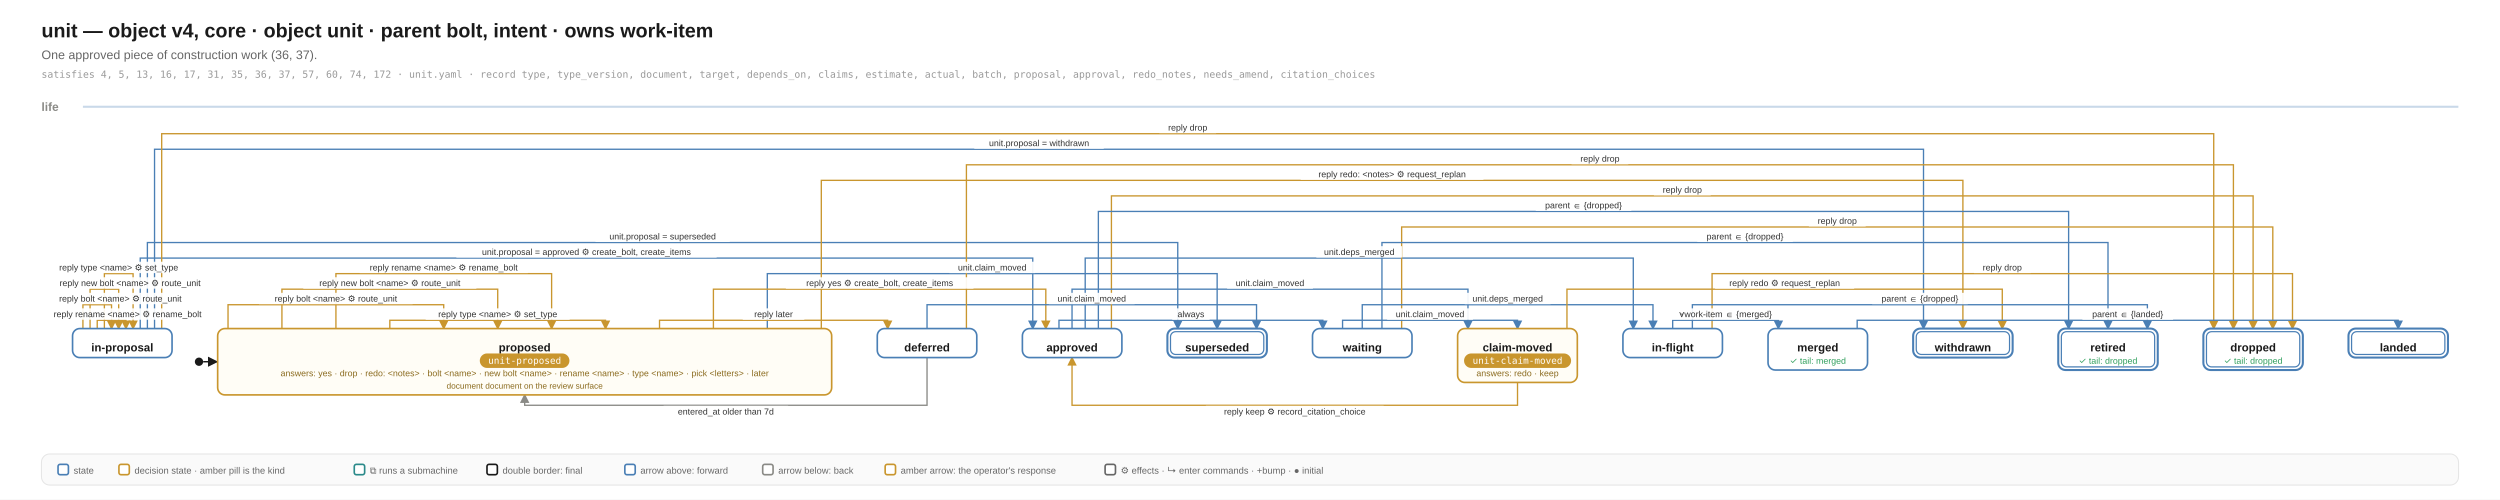
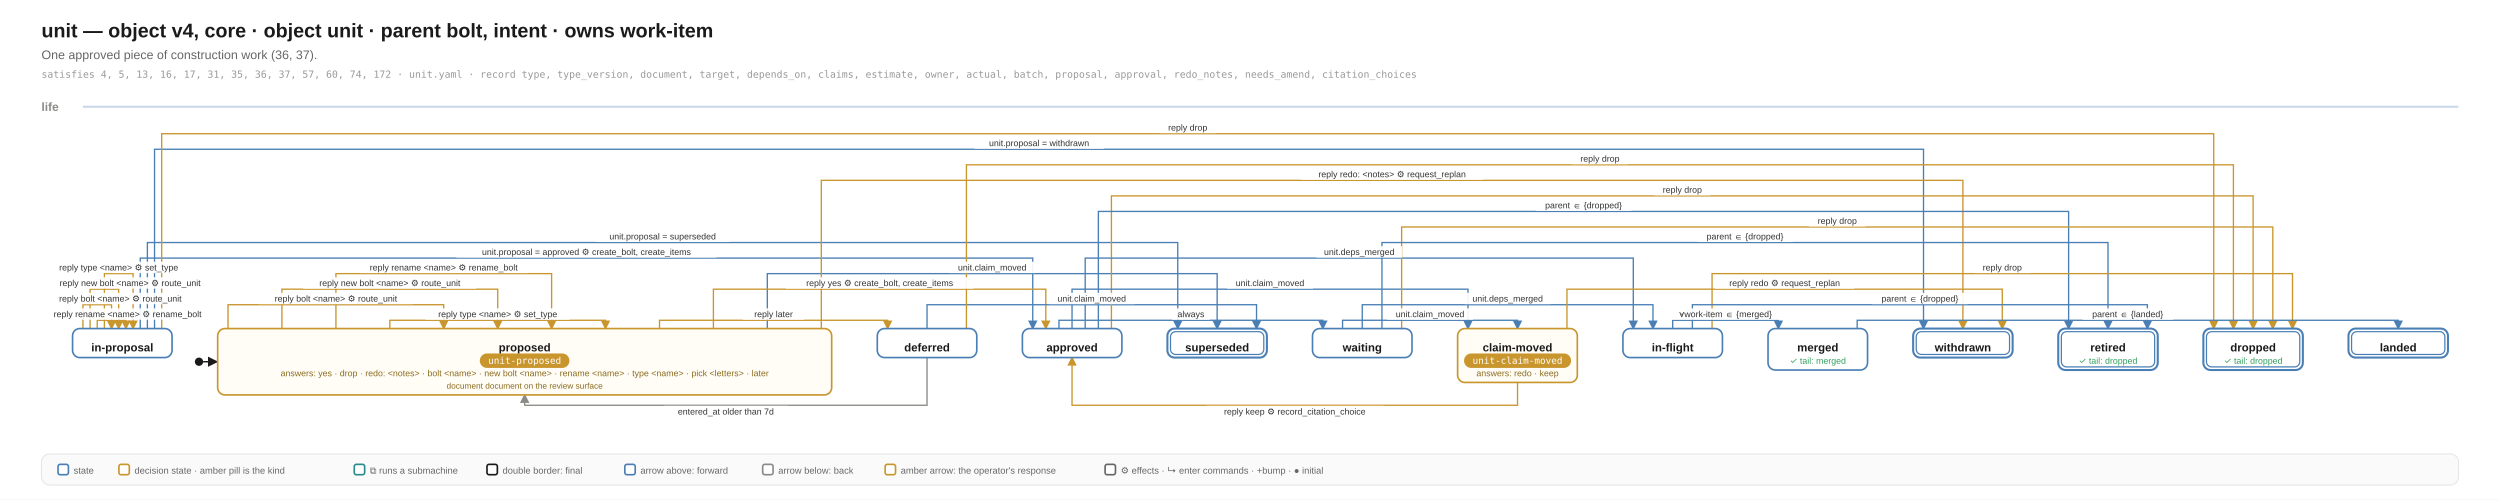
<svg xmlns="http://www.w3.org/2000/svg" width="2412" height="482" viewBox="0 0 2412 482" font-family="-apple-system, 'Helvetica Neue', Arial, sans-serif">
  <defs>
    <marker id="mB" viewBox="0 0 10 10" refX="8.5" refY="5" markerWidth="7" markerHeight="7" orient="auto-start-reverse">
      <path d="M0 0L10 5L0 10z" fill="#4a7fb5" />
    </marker>
    <marker id="mT" viewBox="0 0 10 10" refX="8.5" refY="5" markerWidth="7" markerHeight="7" orient="auto-start-reverse">
      <path d="M0 0L10 5L0 10z" fill="#2b8a8a" />
    </marker>
    <marker id="mG" viewBox="0 0 10 10" refX="8.5" refY="5" markerWidth="7" markerHeight="7" orient="auto-start-reverse">
      <path d="M0 0L10 5L0 10z" fill="#8a8a86" />
    </marker>
    <marker id="mA" viewBox="0 0 10 10" refX="8.5" refY="5" markerWidth="7" markerHeight="7" orient="auto-start-reverse">
      <path d="M0 0L10 5L0 10z" fill="#c9962e" />
    </marker>
    <marker id="mI" viewBox="0 0 10 10" refX="8.5" refY="5" markerWidth="7" markerHeight="7" orient="auto-start-reverse">
      <path d="M0 0L10 5L0 10z" fill="#1a1a1a" />
    </marker>
  </defs>
  <rect width="2412" height="482" fill="#fff" />
  <text x="40" y="36" font-size="19" font-weight="700" fill="#1a1a1a">unit — object v4, core · object unit · parent bolt, intent · owns work-item</text>
  <text x="40" y="57" font-size="12" fill="#666">One approved piece of construction work (36, 37).</text>
-   <text x="40" y="75" font-size="9.5" font-family="monospace" fill="#999">satisfies 4, 5, 13, 16, 17, 31, 35, 36, 37, 57, 60, 74, 172 · unit.yaml · record type, type_version, document, target, depends_on, claims, estimate, actual, batch, proposal, approval, redo_notes, needs_amend, citation_choices</text>
+   <text x="40" y="75" font-size="9.5" font-family="monospace" fill="#999">satisfies 4, 5, 13, 16, 17, 31, 35, 36, 37, 57, 60, 74, 172 · unit.yaml · record type, type_version, document, target, depends_on, claims, estimate, owner, actual, batch, proposal, approval, redo_notes, needs_amend, citation_choices</text>
  <text x="40" y="107" font-size="11.5" font-weight="700" fill="#8a8a86">life</text>
  <line x1="80" y1="103" x2="2371.85" y2="103" stroke="#4a7fb5" stroke-width="2" opacity="0.3" />
  <circle cx="192.0" cy="349.0" r="4" fill="#1a1a1a" />
  <line x1="196.0" y1="349.0" x2="209.0" y2="349.0" stroke="#1a1a1a" stroke-width="1.4" marker-end="url(#mI)" />
  <path d="M135.3,317.0 V249.0 H996.4 V317.0" fill="none" stroke="#4a7fb5" stroke-width="1.3" marker-end="url(#mB)" />
  <path d="M149.1,317.0 V144.0 H1855.8 V317.0" fill="none" stroke="#4a7fb5" stroke-width="1.3" marker-end="url(#mB)" />
  <path d="M142.2,317.0 V234.0 H1136.3 V317.0" fill="none" stroke="#4a7fb5" stroke-width="1.3" marker-end="url(#mB)" />
  <path d="M80.0,317.0 V294.0 H107.6 V317.0" fill="none" stroke="#c9962e" stroke-width="1.3" marker-end="url(#mA)" />
  <path d="M86.9,317.0 V279.0 H114.5 V317.0" fill="none" stroke="#c9962e" stroke-width="1.3" marker-end="url(#mA)" />
  <path d="M93.8,317.0 V309.0 H121.5 V317.0" fill="none" stroke="#c9962e" stroke-width="1.3" marker-end="url(#mA)" />
  <path d="M100.7,317.0 V264.0 H128.4 V317.0" fill="none" stroke="#c9962e" stroke-width="1.3" marker-end="url(#mA)" />
  <path d="M156.0,317.0 V129.0 H2135.8 V317.0" fill="none" stroke="#c9962e" stroke-width="1.3" marker-end="url(#mA)" />
  <path d="M740.3,317.0 V264.0 H1174.3 V317.0" fill="none" stroke="#4a7fb5" stroke-width="1.3" marker-end="url(#mB)" />
  <path d="M220.0,317.0 V294.0 H428.1 V317.0" fill="none" stroke="#c9962e" stroke-width="1.3" marker-end="url(#mA)" />
  <path d="M272.0,317.0 V279.0 H480.2 V317.0" fill="none" stroke="#c9962e" stroke-width="1.3" marker-end="url(#mA)" />
  <path d="M324.1,317.0 V264.0 H532.2 V317.0" fill="none" stroke="#c9962e" stroke-width="1.3" marker-end="url(#mA)" />
  <path d="M376.1,317.0 V309.0 H584.2 V317.0" fill="none" stroke="#c9962e" stroke-width="1.3" marker-end="url(#mA)" />
  <path d="M688.3,317.0 V279.0 H1009.0 V317.0" fill="none" stroke="#c9962e" stroke-width="1.3" marker-end="url(#mA)" />
  <path d="M792.4,317.0 V174.0 H1893.8 V317.0" fill="none" stroke="#c9962e" stroke-width="1.3" marker-end="url(#mA)" />
  <path d="M636.3,317.0 V309.0 H856.4 V317.0" fill="none" stroke="#c9962e" stroke-width="1.3" marker-end="url(#mA)" />
  <path d="M894.4,317.0 V294.0 H1212.3 V317.0" fill="none" stroke="#4a7fb5" stroke-width="1.3" marker-end="url(#mB)" />
  <path d="M894.4,345.0 V391.0 H506.2 V381.0" fill="none" stroke="#8a8a86" stroke-width="1.3" marker-end="url(#mG)" />
  <path d="M932.4,317.0 V159.0 H2154.8 V317.0" fill="none" stroke="#c9962e" stroke-width="1.3" marker-end="url(#mA)" />
  <path d="M1072.3,317.0 V189.0 H2173.8 V317.0" fill="none" stroke="#c9962e" stroke-width="1.3" marker-end="url(#mA)" />
  <path d="M1034.3,317.0 V279.0 H1416.3 V317.0" fill="none" stroke="#4a7fb5" stroke-width="1.3" marker-end="url(#mB)" />
  <path d="M1059.7,317.0 V204.0 H1995.8 V317.0" fill="none" stroke="#4a7fb5" stroke-width="1.3" marker-end="url(#mB)" />
  <path d="M1047.0,317.0 V249.0 H1575.8 V317.0" fill="none" stroke="#4a7fb5" stroke-width="1.3" marker-end="url(#mB)" />
  <path d="M1021.7,317.0 V309.0 H1276.3 V317.0" fill="none" stroke="#4a7fb5" stroke-width="1.3" marker-end="url(#mB)" />
  <path d="M1352.3,317.0 V219.0 H2192.8 V317.0" fill="none" stroke="#c9962e" stroke-width="1.3" marker-end="url(#mA)" />
  <path d="M1295.3,317.0 V309.0 H1464.1 V317.0" fill="none" stroke="#4a7fb5" stroke-width="1.3" marker-end="url(#mB)" />
  <path d="M1333.3,317.0 V234.0 H2033.8 V317.0" fill="none" stroke="#4a7fb5" stroke-width="1.3" marker-end="url(#mB)" />
  <path d="M1314.3,317.0 V294.0 H1594.8 V317.0" fill="none" stroke="#4a7fb5" stroke-width="1.3" marker-end="url(#mB)" />
  <path d="M1511.8,317.0 V279.0 H1931.8 V317.0" fill="none" stroke="#c9962e" stroke-width="1.3" marker-end="url(#mA)" />
  <path d="M1464.1,369.0 V391.0 H1034.3 V345.0" fill="none" stroke="#c9962e" stroke-width="1.3" marker-end="url(#mA)" />
  <path d="M1651.8,317.0 V264.0 H2211.8 V317.0" fill="none" stroke="#c9962e" stroke-width="1.3" marker-end="url(#mA)" />
  <path d="M1632.8,317.0 V294.0 H2071.8 V317.0" fill="none" stroke="#4a7fb5" stroke-width="1.3" marker-end="url(#mB)" />
  <path d="M1613.8,317.0 V309.0 H1715.8 V317.0" fill="none" stroke="#4a7fb5" stroke-width="1.3" marker-end="url(#mB)" />
  <path d="M1791.8,317.0 V309.0 H2313.8 V317.0" fill="none" stroke="#4a7fb5" stroke-width="1.3" marker-end="url(#mB)" />
  <rect x="70.0" y="317.0" width="96.0" height="28.0" rx="7" fill="#fff" stroke="#4a7fb5" stroke-width="1.6" />
  <text x="118.0" y="339.0" font-size="11" fill="#1a1a1a" text-anchor="middle" font-weight="700">in-proposal</text>
  <rect x="210.0" y="317.0" width="592.4" height="64.0" rx="7" fill="#fffdf6" stroke="#c9962e" stroke-width="1.6" />
  <text x="506.2" y="339.0" font-size="11" fill="#1a1a1a" text-anchor="middle" font-weight="700">proposed</text>
  <rect x="462.9" y="341.0" width="86.5" height="14" rx="7" fill="#c9962e" />
  <text x="506.2" y="351.0" font-size="9" font-family="monospace" fill="#fff" text-anchor="middle">unit-proposed</text>
  <text x="506.2" y="363.0" font-size="8.5" fill="#8a6a1d" text-anchor="middle">answers: yes · drop · redo: &lt;notes&gt; · bolt &lt;name&gt; · new bolt &lt;name&gt; · rename &lt;name&gt; · type &lt;name&gt; · pick &lt;letters&gt; · later</text>
  <text x="506.2" y="375.0" font-size="8" fill="#8a6a1d" text-anchor="middle">document document on the review surface</text>
  <rect x="846.4" y="317.0" width="96.0" height="28.0" rx="7" fill="#fff" stroke="#4a7fb5" stroke-width="1.6" />
  <text x="894.4" y="339.0" font-size="11" fill="#1a1a1a" text-anchor="middle" font-weight="700">deferred</text>
  <rect x="986.4" y="317.0" width="96.0" height="28.0" rx="7" fill="#fff" stroke="#4a7fb5" stroke-width="1.6" />
  <text x="1034.3" y="339.0" font-size="11" fill="#1a1a1a" text-anchor="middle" font-weight="700">approved</text>
  <rect x="1126.3" y="317.0" width="96.0" height="28.0" rx="7" fill="#fff" stroke="#4a7fb5" stroke-width="2" />
  <rect x="1129.3" y="320.0" width="90.0" height="22.0" rx="5" fill="none" stroke="#4a7fb5" stroke-width="1.2" />
  <text x="1174.3" y="339.0" font-size="11" fill="#1a1a1a" text-anchor="middle" font-weight="700">superseded</text>
  <rect x="1266.3" y="317.0" width="96.0" height="28.0" rx="7" fill="#fff" stroke="#4a7fb5" stroke-width="1.6" />
  <text x="1314.3" y="339.0" font-size="11" fill="#1a1a1a" text-anchor="middle" font-weight="700">waiting</text>
  <rect x="1406.3" y="317.0" width="115.5" height="52.0" rx="7" fill="#fffdf6" stroke="#c9962e" stroke-width="1.6" />
  <text x="1464.1" y="339.0" font-size="11" fill="#1a1a1a" text-anchor="middle" font-weight="700">claim-moved</text>
  <rect x="1412.5" y="341.0" width="103.3" height="14" rx="7" fill="#c9962e" />
  <text x="1464.1" y="351.0" font-size="9" font-family="monospace" fill="#fff" text-anchor="middle">unit-claim-moved</text>
  <text x="1464.1" y="363.0" font-size="8.5" fill="#8a6a1d" text-anchor="middle">answers: redo · keep</text>
  <rect x="1565.8" y="317.0" width="96.0" height="28.0" rx="7" fill="#fff" stroke="#4a7fb5" stroke-width="1.6" />
  <text x="1613.8" y="339.0" font-size="11" fill="#1a1a1a" text-anchor="middle" font-weight="700">in-flight</text>
  <rect x="1705.8" y="317.0" width="96.0" height="40.0" rx="7" fill="#fff" stroke="#4a7fb5" stroke-width="1.6" />
  <text x="1753.8" y="339.0" font-size="11" fill="#1a1a1a" text-anchor="middle" font-weight="700">merged</text>
  <text x="1753.8" y="351.0" font-size="8.5" fill="#2e9e5b" text-anchor="middle">✓ tail: merged</text>
  <rect x="1845.8" y="317.0" width="96.0" height="28.0" rx="7" fill="#fff" stroke="#4a7fb5" stroke-width="2" />
  <rect x="1848.8" y="320.0" width="90.0" height="22.0" rx="5" fill="none" stroke="#4a7fb5" stroke-width="1.2" />
  <text x="1893.8" y="339.0" font-size="11" fill="#1a1a1a" text-anchor="middle" font-weight="700">withdrawn</text>
  <rect x="1985.8" y="317.0" width="96.0" height="40.0" rx="7" fill="#fff" stroke="#4a7fb5" stroke-width="2" />
  <rect x="1988.8" y="320.0" width="90.0" height="34.0" rx="5" fill="none" stroke="#4a7fb5" stroke-width="1.2" />
  <text x="2033.8" y="339.0" font-size="11" fill="#1a1a1a" text-anchor="middle" font-weight="700">retired</text>
  <text x="2033.8" y="351.0" font-size="8.5" fill="#2e9e5b" text-anchor="middle">✓ tail: dropped</text>
  <rect x="2125.8" y="317.0" width="96.0" height="40.0" rx="7" fill="#fff" stroke="#4a7fb5" stroke-width="2" />
  <rect x="2128.8" y="320.0" width="90.0" height="34.0" rx="5" fill="none" stroke="#4a7fb5" stroke-width="1.2" />
  <text x="2173.8" y="339.0" font-size="11" fill="#1a1a1a" text-anchor="middle" font-weight="700">dropped</text>
  <text x="2173.8" y="351.0" font-size="8.5" fill="#2e9e5b" text-anchor="middle">✓ tail: dropped</text>
  <rect x="2265.8" y="317.0" width="96.0" height="28.0" rx="7" fill="#fff" stroke="#4a7fb5" stroke-width="2" />
  <rect x="2268.8" y="320.0" width="90.0" height="22.0" rx="5" fill="none" stroke="#4a7fb5" stroke-width="1.2" />
  <text x="2313.8" y="339.0" font-size="11" fill="#1a1a1a" text-anchor="middle" font-weight="700">landed</text>
  <rect x="440.3" y="237.5" width="251.1" height="11" fill="#fff" opacity="0.92" />
  <text x="565.8" y="246.0" font-size="8.5" fill="#333" text-anchor="middle">unit.proposal = approved ⚙ create_bolt, create_items</text>
  <rect x="940.0" y="132.5" width="124.9" height="11" fill="#fff" opacity="0.92" />
  <text x="1002.5" y="141.0" font-size="8.5" fill="#333" text-anchor="middle">unit.proposal = withdrawn</text>
  <rect x="574.5" y="222.5" width="129.6" height="11" fill="#fff" opacity="0.92" />
  <text x="639.3" y="231.0" font-size="8.5" fill="#333" text-anchor="middle">unit.proposal = superseded</text>
  <rect x="42.0" y="282.5" width="148.2" height="11" fill="#fff" opacity="0.92" />
  <text x="116.1" y="291.0" font-size="8.5" fill="#333" text-anchor="middle">reply bolt &lt;name&gt; ⚙ route_unit</text>
  <rect x="42.0" y="267.5" width="167.0" height="11" fill="#fff" opacity="0.92" />
  <text x="125.5" y="276.0" font-size="8.5" fill="#333" text-anchor="middle">reply new bolt &lt;name&gt; ⚙ route_unit</text>
  <rect x="42.0" y="297.5" width="162.3" height="11" fill="#fff" opacity="0.92" />
  <text x="123.1" y="306.0" font-size="8.5" fill="#333" text-anchor="middle">reply rename &lt;name&gt; ⚙ rename_bolt</text>
  <rect x="45.1" y="252.5" width="138.9" height="11" fill="#fff" opacity="0.92" />
  <text x="114.5" y="261.0" font-size="8.5" fill="#333" text-anchor="middle">reply type &lt;name&gt; ⚙ set_type</text>
  <rect x="1118.5" y="117.5" width="54.8" height="11" fill="#fff" opacity="0.92" />
  <text x="1145.9" y="126.0" font-size="8.5" fill="#333" text-anchor="middle">reply drop</text>
  <rect x="915.9" y="252.5" width="82.8" height="11" fill="#fff" opacity="0.92" />
  <text x="957.3" y="261.0" font-size="8.5" fill="#333" text-anchor="middle">unit.claim_moved</text>
  <rect x="249.9" y="282.5" width="148.2" height="11" fill="#fff" opacity="0.92" />
  <text x="324.1" y="291.0" font-size="8.5" fill="#333" text-anchor="middle">reply bolt &lt;name&gt; ⚙ route_unit</text>
  <rect x="292.6" y="267.5" width="167.0" height="11" fill="#fff" opacity="0.92" />
  <text x="376.1" y="276.0" font-size="8.5" fill="#333" text-anchor="middle">reply new bolt &lt;name&gt; ⚙ route_unit</text>
  <rect x="347.0" y="252.5" width="162.3" height="11" fill="#fff" opacity="0.92" />
  <text x="428.1" y="261.0" font-size="8.5" fill="#333" text-anchor="middle">reply rename &lt;name&gt; ⚙ rename_bolt</text>
  <rect x="410.7" y="297.5" width="138.9" height="11" fill="#fff" opacity="0.92" />
  <text x="480.2" y="306.0" font-size="8.5" fill="#333" text-anchor="middle">reply type &lt;name&gt; ⚙ set_type</text>
  <rect x="758.2" y="267.5" width="181.0" height="11" fill="#fff" opacity="0.92" />
  <text x="848.7" y="276.0" font-size="8.5" fill="#333" text-anchor="middle">reply yes ⚙ create_bolt, create_items</text>
  <rect x="1254.9" y="162.5" width="176.3" height="11" fill="#fff" opacity="0.92" />
  <text x="1343.1" y="171.0" font-size="8.5" fill="#333" text-anchor="middle">reply redo: &lt;notes&gt; ⚙ request_replan</text>
  <rect x="716.6" y="297.5" width="59.4" height="11" fill="#fff" opacity="0.92" />
  <text x="746.3" y="306.0" font-size="8.5" fill="#333" text-anchor="middle">reply later</text>
  <rect x="1011.9" y="282.5" width="82.8" height="11" fill="#fff" opacity="0.92" />
  <text x="1053.3" y="291.0" font-size="8.5" fill="#333" text-anchor="middle">unit.claim_moved</text>
  <rect x="640.2" y="391.5" width="120.2" height="11" fill="#fff" opacity="0.92" />
  <text x="700.3" y="400.0" font-size="8.5" fill="#333" text-anchor="middle">entered_at older than 7d</text>
  <rect x="1516.2" y="147.5" width="54.8" height="11" fill="#fff" opacity="0.92" />
  <text x="1543.6" y="156.0" font-size="8.5" fill="#333" text-anchor="middle">reply drop</text>
  <rect x="1595.7" y="177.5" width="54.8" height="11" fill="#fff" opacity="0.92" />
  <text x="1623.1" y="186.0" font-size="8.5" fill="#333" text-anchor="middle">reply drop</text>
  <rect x="1183.9" y="267.5" width="82.8" height="11" fill="#fff" opacity="0.92" />
  <text x="1225.3" y="276.0" font-size="8.5" fill="#333" text-anchor="middle">unit.claim_moved</text>
  <rect x="1481.7" y="192.5" width="92.2" height="11" fill="#fff" opacity="0.92" />
  <text x="1527.8" y="201.0" font-size="8.5" fill="#333" text-anchor="middle">parent ∈ {dropped}</text>
  <rect x="1270.0" y="237.5" width="82.8" height="11" fill="#fff" opacity="0.92" />
  <text x="1311.4" y="246.0" font-size="8.5" fill="#333" text-anchor="middle">unit.deps_merged</text>
  <rect x="1131.0" y="297.5" width="36.0" height="11" fill="#fff" opacity="0.92" />
  <text x="1149.0" y="306.0" font-size="8.5" fill="#333" text-anchor="middle">always</text>
  <rect x="1745.2" y="207.5" width="54.8" height="11" fill="#fff" opacity="0.92" />
  <text x="1772.6" y="216.0" font-size="8.5" fill="#333" text-anchor="middle">reply drop</text>
  <rect x="1338.3" y="297.5" width="82.8" height="11" fill="#fff" opacity="0.92" />
  <text x="1379.7" y="306.0" font-size="8.5" fill="#333" text-anchor="middle">unit.claim_moved</text>
  <rect x="1637.5" y="222.5" width="92.2" height="11" fill="#fff" opacity="0.92" />
  <text x="1683.6" y="231.0" font-size="8.5" fill="#333" text-anchor="middle">parent ∈ {dropped}</text>
  <rect x="1413.2" y="282.5" width="82.8" height="11" fill="#fff" opacity="0.92" />
  <text x="1454.6" y="291.0" font-size="8.5" fill="#333" text-anchor="middle">unit.deps_merged</text>
  <rect x="1654.7" y="267.5" width="134.2" height="11" fill="#fff" opacity="0.92" />
  <text x="1721.8" y="276.0" font-size="8.5" fill="#333" text-anchor="middle">reply redo ⚙ request_replan</text>
  <rect x="1163.4" y="391.5" width="171.6" height="11" fill="#fff" opacity="0.92" />
  <text x="1249.2" y="400.0" font-size="8.5" fill="#333" text-anchor="middle">reply keep ⚙ record_citation_choice</text>
  <rect x="1904.5" y="252.5" width="54.8" height="11" fill="#fff" opacity="0.92" />
  <text x="1931.8" y="261.0" font-size="8.5" fill="#333" text-anchor="middle">reply drop</text>
  <rect x="1806.3" y="282.5" width="92.2" height="11" fill="#fff" opacity="0.92" />
  <text x="1852.3" y="291.0" font-size="8.5" fill="#333" text-anchor="middle">parent ∈ {dropped}</text>
  <rect x="1611.8" y="297.5" width="106.2" height="11" fill="#fff" opacity="0.92" />
  <text x="1664.8" y="306.0" font-size="8.5" fill="#333" text-anchor="middle">∀work-item ∈ {merged}</text>
  <rect x="2009.1" y="297.5" width="87.5" height="11" fill="#fff" opacity="0.92" />
  <text x="2052.8" y="306.0" font-size="8.5" fill="#333" text-anchor="middle">parent ∈ {landed}</text>
  <rect x="40" y="438" width="2332" height="30" rx="8" fill="#fafafa" stroke="#e5e5e5" />
  <rect x="56" y="448" width="10" height="10" rx="2" fill="#fff" stroke="#4a7fb5" stroke-width="1.6" />
  <text x="71" y="457" font-size="9" fill="#666">state</text>
  <rect x="114.75" y="448" width="10" height="10" rx="2" fill="#fff" stroke="#c9962e" stroke-width="1.6" />
  <text x="129.75" y="457" font-size="9" fill="#666">decision state · amber pill is the kind</text>
  <rect x="341.8" y="448" width="10" height="10" rx="2" fill="#fff" stroke="#2b8a8a" stroke-width="1.6" />
  <text x="356.8" y="457" font-size="9" fill="#666">⧉ runs a submachine</text>
  <rect x="469.85" y="448" width="10" height="10" rx="2" fill="#fff" stroke="#1a1a1a" stroke-width="1.6" />
  <text x="484.85" y="457" font-size="9" fill="#666">double border: final</text>
  <rect x="602.85" y="448" width="10" height="10" rx="2" fill="#fff" stroke="#4a7fb5" stroke-width="1.6" />
  <text x="617.85" y="457" font-size="9" fill="#666">arrow above: forward</text>
  <rect x="735.85" y="448" width="10" height="10" rx="2" fill="#fff" stroke="#8a8a86" stroke-width="1.6" />
  <text x="750.85" y="457" font-size="9" fill="#666">arrow below: back</text>
  <rect x="854.0" y="448" width="10" height="10" rx="2" fill="#fff" stroke="#c9962e" stroke-width="1.6" />
  <text x="869.0" y="457" font-size="9" fill="#666">amber arrow: the operator's response</text>
  <rect x="1066.2" y="448" width="10" height="10" rx="2" fill="#fff" stroke="#666" stroke-width="1.6" />
  <text x="1081.2" y="457" font-size="9" fill="#666">⚙ effects · ↳ enter commands · +bump · ● initial</text>
</svg>
